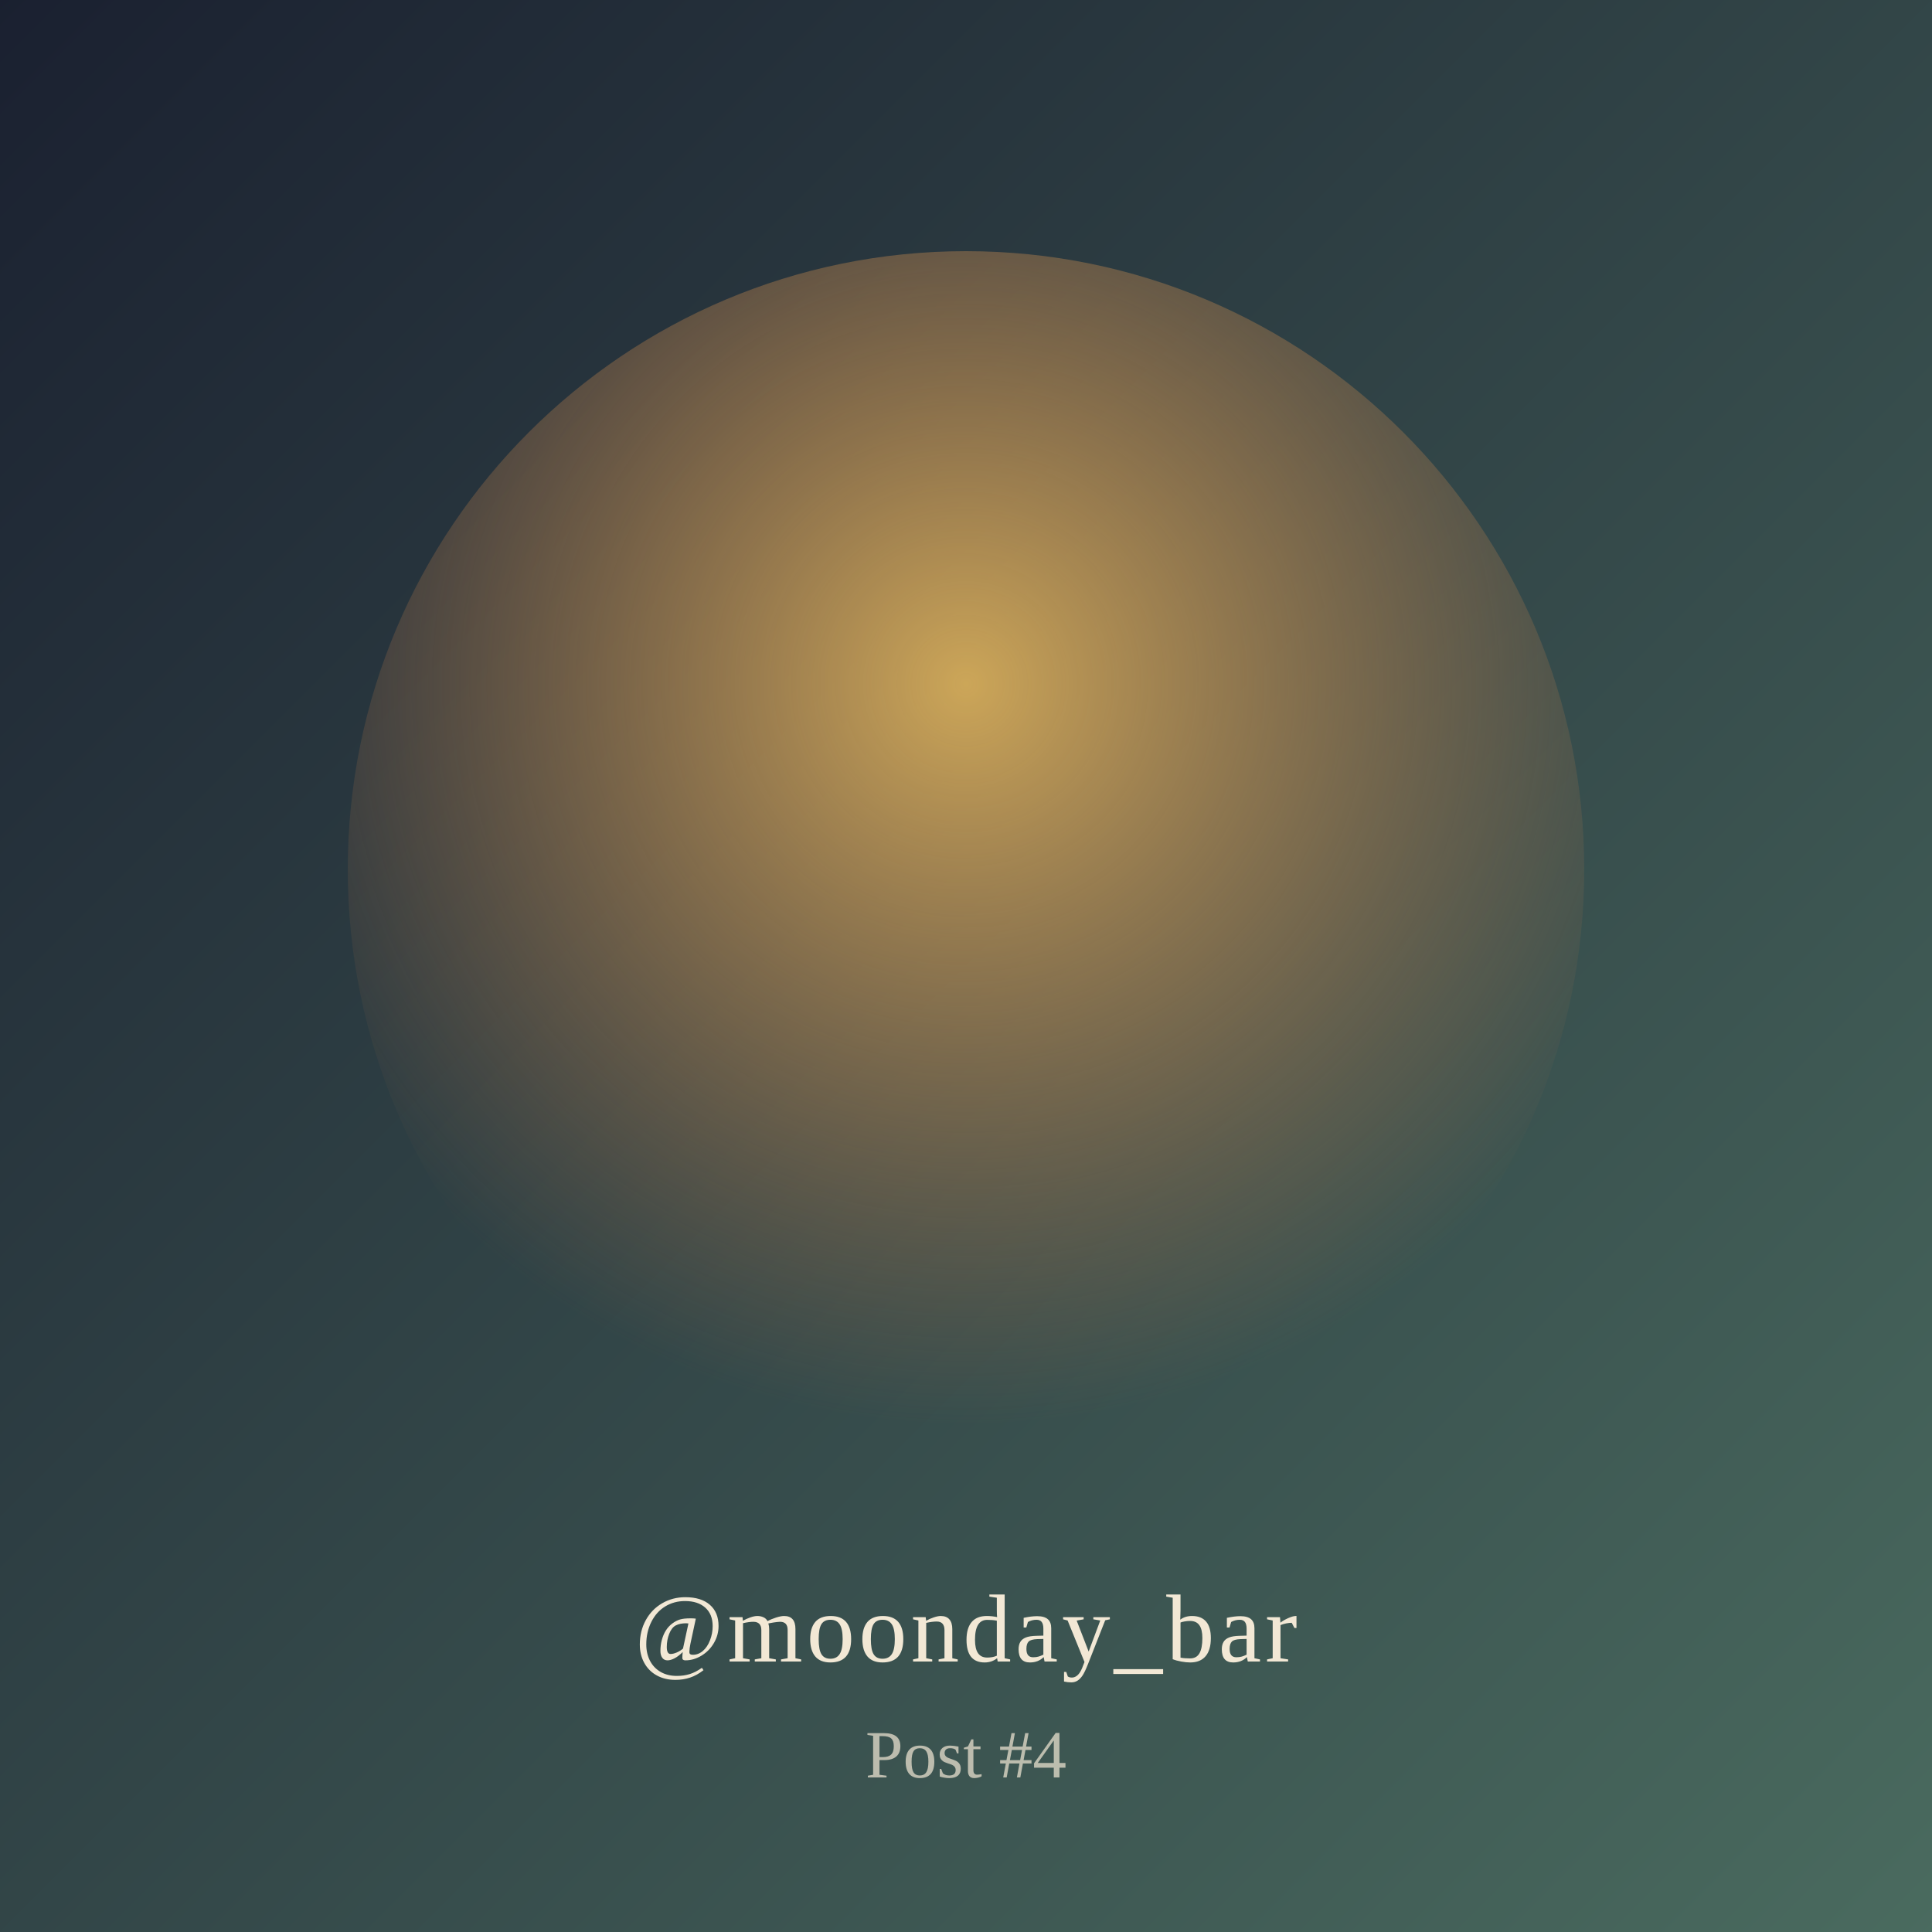
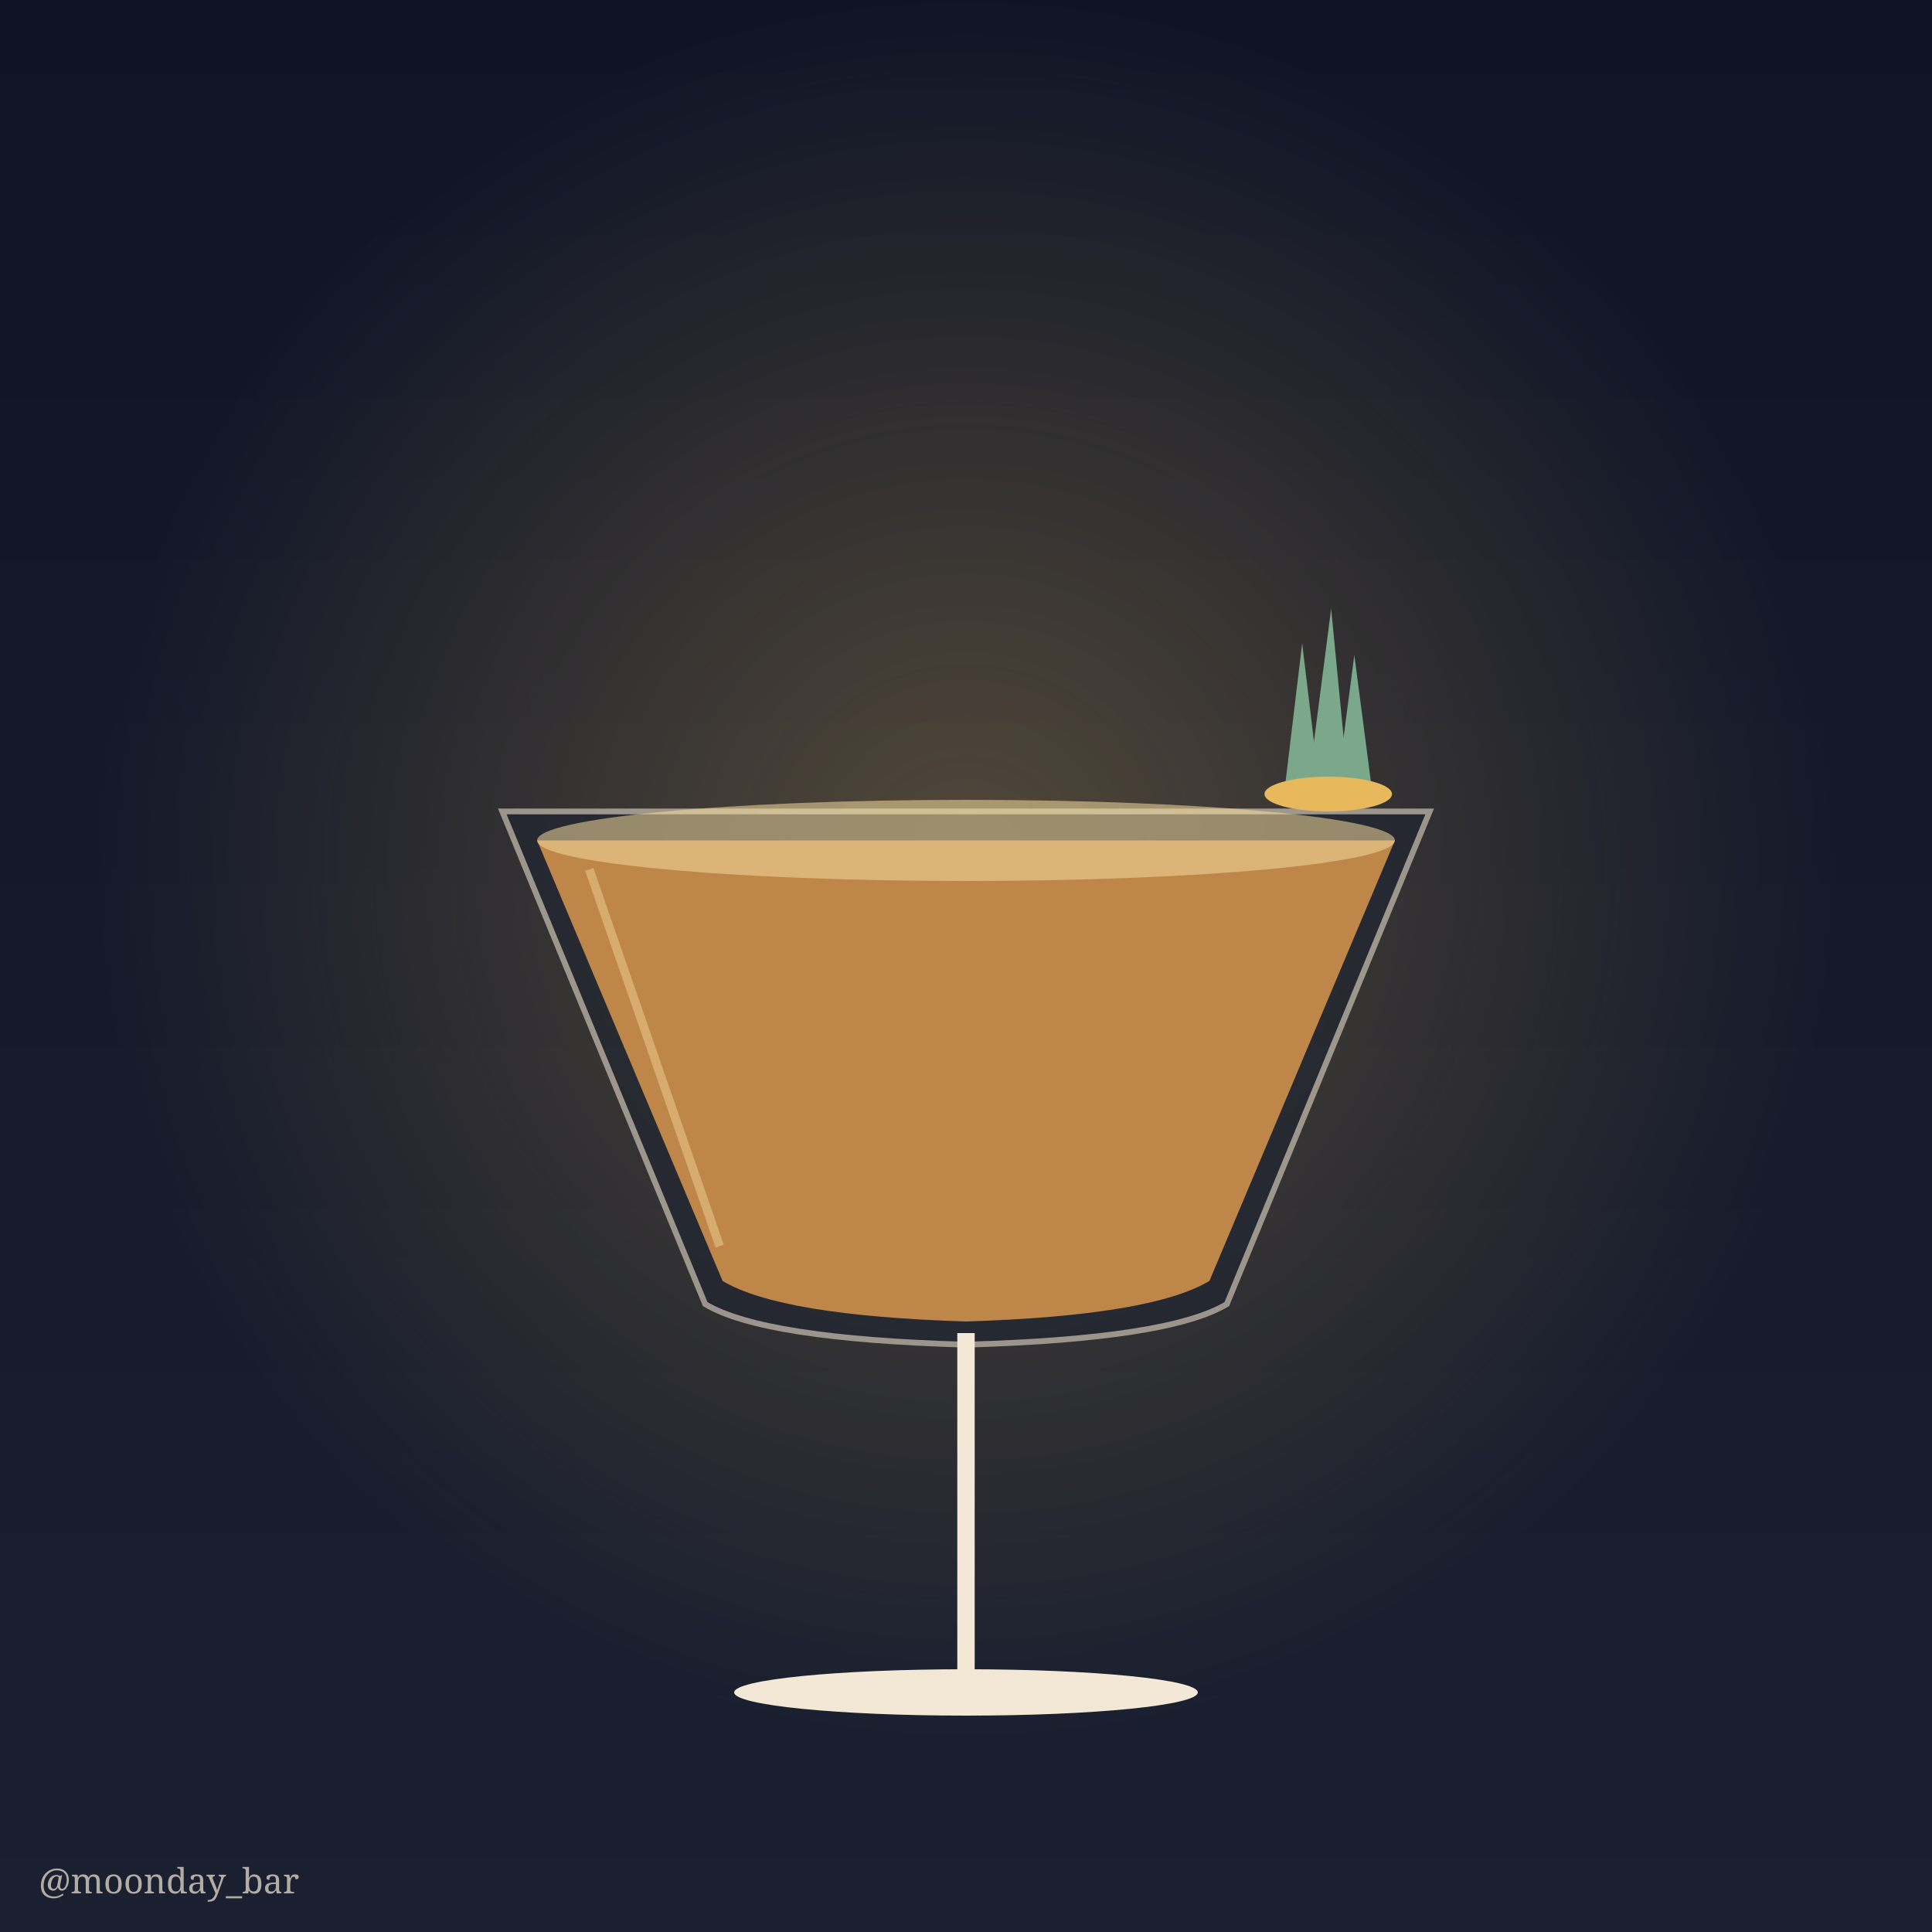
- <svg xmlns="http://www.w3.org/2000/svg" viewBox="0 0 1000 1000" preserveAspectRatio="xMidYMid slice" role="img" aria-label="Post #4">
+ <svg xmlns="http://www.w3.org/2000/svg" viewBox="0 0 1000 1000" preserveAspectRatio="xMidYMid slice" role="img" aria-label="ブルーハワイ">
  <defs>
-     <linearGradient id="g1djne31" x1="0" y1="0" x2="1" y2="1">
-       <stop offset="0%" stop-color="#1A2030" />
-       <stop offset="100%" stop-color="#4A6B5F" />
+     <linearGradient id="n3_bg" x1="0" y1="0" x2="0" y2="1">
+       <stop offset="0%" stop-color="#0E1426" />
+       <stop offset="100%" stop-color="#1A2030" />
    </linearGradient>
-     <radialGradient id="g27kw4ym" cx="50%" cy="35%" r="60%">
-       <stop offset="0%" stop-color="#E8B85C" stop-opacity="0.85" />
-       <stop offset="100%" stop-color="#D17B4A" stop-opacity="0.0" />
-     </radialGradient>
  </defs>
-   <rect width="1000" height="1000" fill="url(#g1djne31)" />
-   <circle cx="500" cy="450" r="320" fill="url(#g27kw4ym)" />
-   <g fill="#F2E8D5" font-family="Georgia, 'Times New Roman', serif">
-     <text x="50%" y="860" text-anchor="middle" font-size="50" letter-spacing="2">@moonday_bar</text>
-     <text x="50%" y="920" text-anchor="middle" font-size="35" opacity="0.7">Post #4</text>
+   <rect width="1000" height="1000" fill="url(#n3_bg)" />
+   <radialGradient id="n3_g">
+     <stop offset="0%" stop-color="#E8B85C" stop-opacity="0.3" />
+     <stop offset="100%" stop-color="#E8B85C" stop-opacity="0" />
+   </radialGradient>
+   <circle cx="500" cy="450" r="450" fill="url(#n3_g)" />
+   <g transform="translate(500,600) scale(1.5)">
+     <path d="M -160 -120 L 160 -120 L 90 50 Q 70 62 0 64 Q -70 62 -90 50 Z" fill="#1A2030" stroke="#F2E8D5" stroke-width="2" opacity="0.55" />
+     <path d="M -148 -110 L 148 -110 L 84 42 Q 64 54 0 56 Q -64 54 -84 42 Z" fill="#C68A4A" opacity="0.95" />
+     <ellipse cx="0" cy="-110" rx="148" ry="14" fill="#F4DA9C" opacity="0.55" />
+     <path d="M -130 -100 L -85 30" stroke="#F4DA9C" stroke-width="3" opacity="0.45" />
+     <g transform="translate(110,-128)">
+       <path d="M 0 0 L 6 -50 L 12 0 Z" fill="#7BA88B" />
+       <path d="M 8 0 L 16 -62 L 22 0 Z" fill="#7BA88B" />
+       <path d="M 18 0 L 24 -46 L 30 0 Z" fill="#7BA88B" />
+       <ellipse cx="15" cy="2" rx="22" ry="6" fill="#E8B85C" />
+     </g>
+     <rect x="-3" y="60" width="6" height="120" fill="#F2E8D5" />
+     <ellipse cx="0" cy="184" rx="80" ry="8" fill="#F2E8D5" />
  </g>
+   <text x="20" y="980" fill="#F2E8D5" font-family="Georgia, serif" font-size="18" opacity="0.7">@moonday_bar</text>
</svg>
